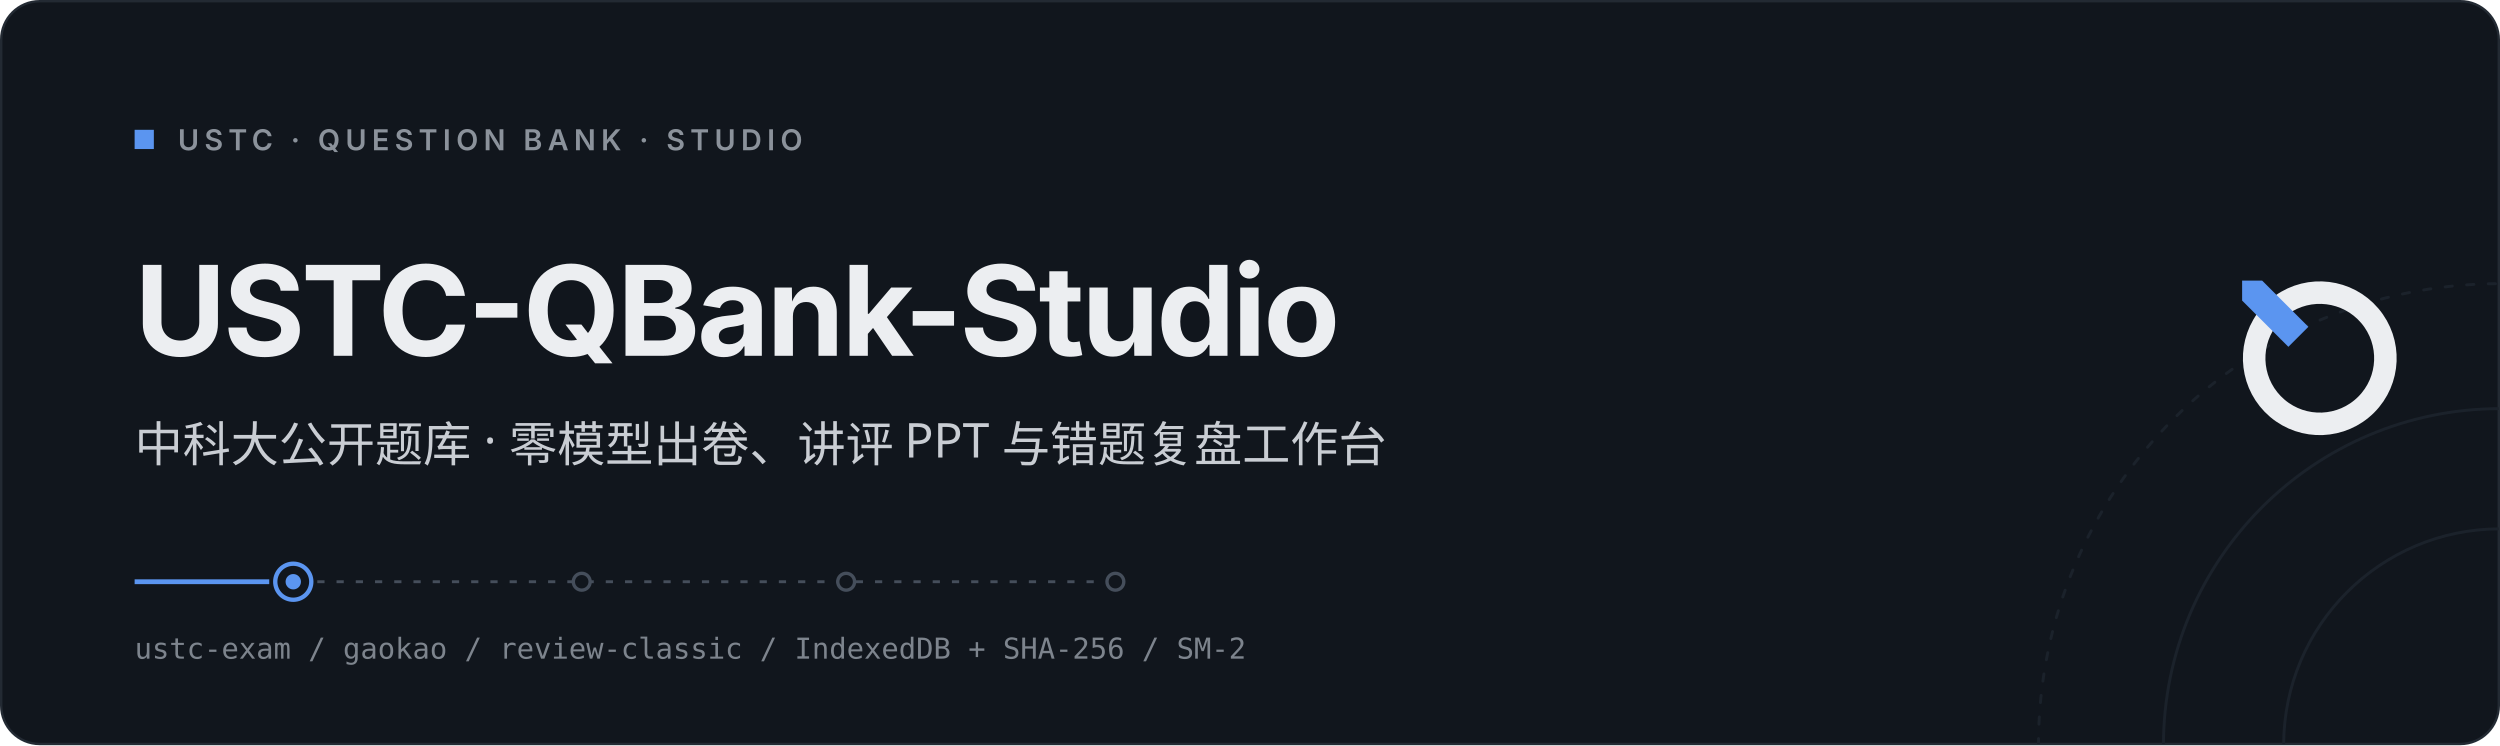
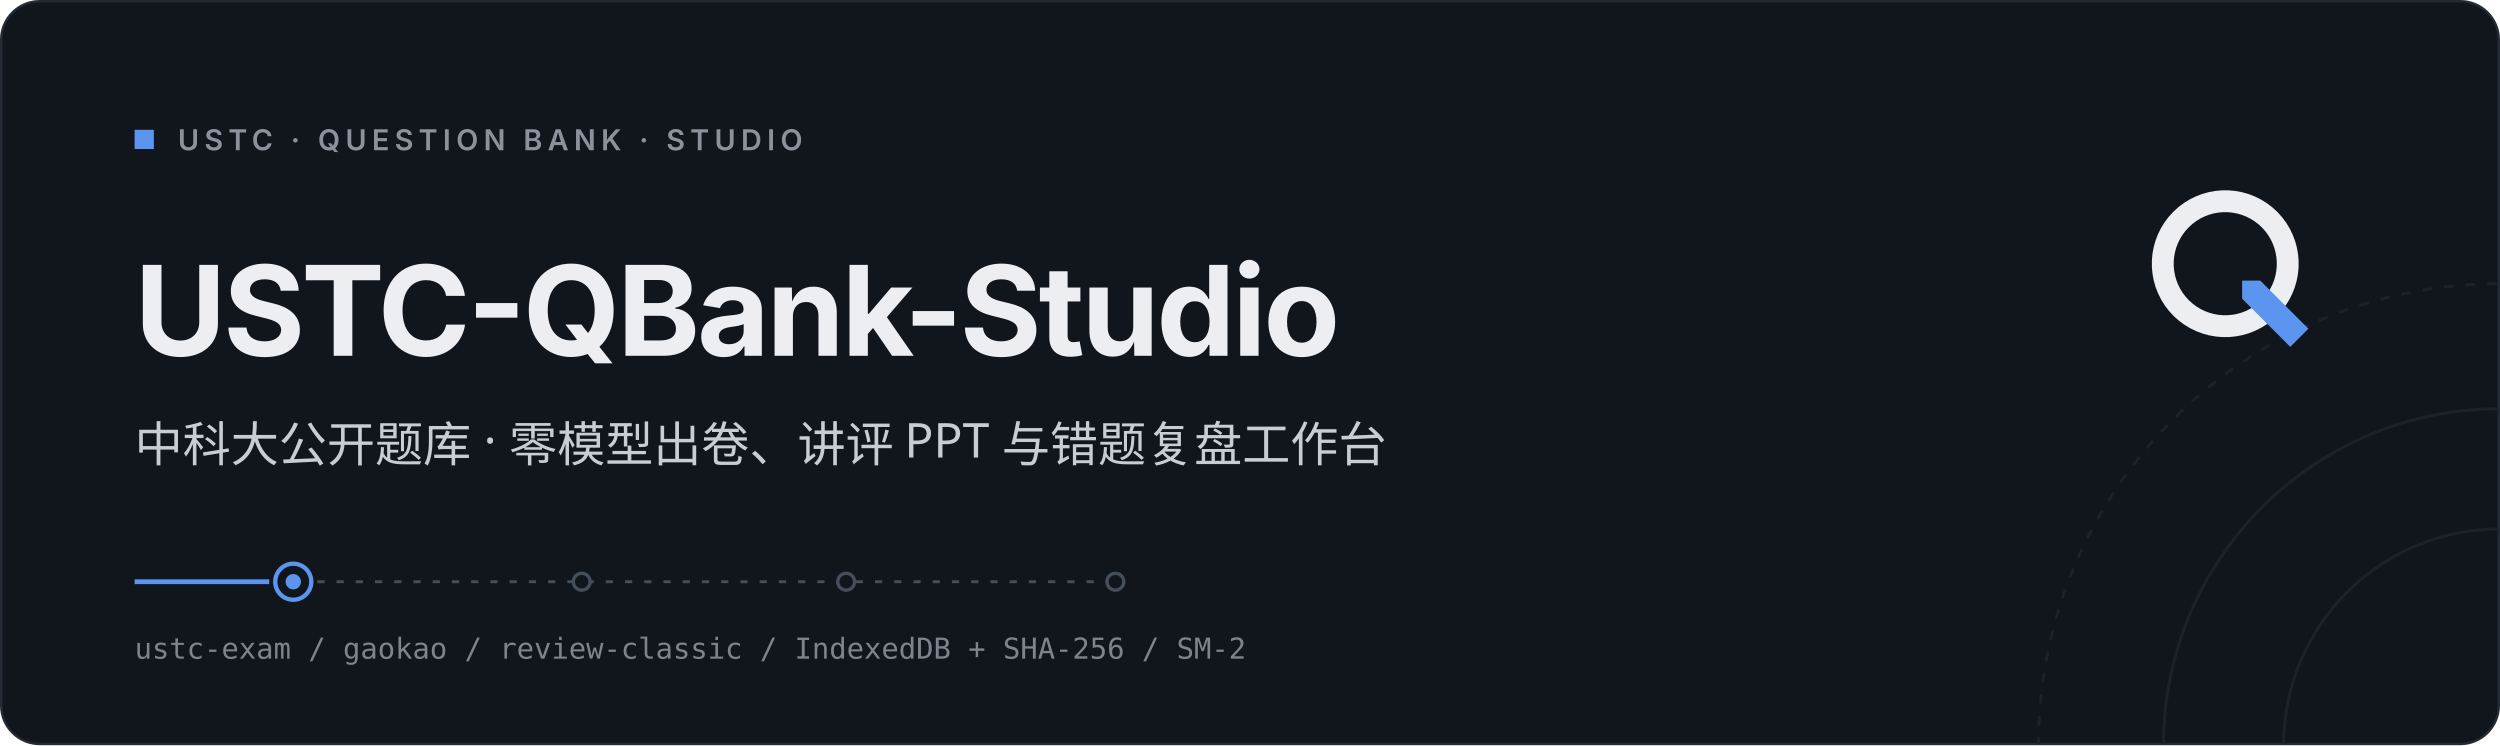
<svg xmlns="http://www.w3.org/2000/svg" viewBox="0 0 1040 310" width="1040" height="310">
  <rect x="0.5" y="0.5" width="1039" height="309" rx="16" fill="#11161D" stroke="#232A33" />
  <clipPath id="card">
    <rect x="0.5" y="0.5" width="1039" height="309" rx="16" />
  </clipPath>
  <g clip-path="url(#card)" fill="none" stroke="#1B222B" stroke-width="1.2">
    <circle cx="1040" cy="310" r="90" />
    <circle cx="1040" cy="310" r="140" />
    <circle cx="1040" cy="310" r="192" stroke-dasharray="3 6" stroke-linecap="round" />
  </g>
  <rect x="56" y="54" width="8" height="8" fill="#5B95F0" />
  <text x="74" y="62.5" font-family="Inter, -apple-system, BlinkMacSystemFont, 'Segoe UI', sans-serif" font-size="12" font-weight="600" letter-spacing="2.2" fill="#8B929B">USTC · QUESTION BANK · STUDIO</text>
  <g transform="translate(888, 72) scale(2.6)">
-     <path d="M23.5 21.1A10.5 10.5 0 1 1 21.1 23.5" stroke="#ECEEF1" stroke-width="3.6" fill="none" stroke-linecap="butt" />
-     <path d="M17.2 17.2L20.4 17.2L27.8 24.6L24.6 27.8L17.2 20.4Z" fill="#5B95F0" />
+     <path d="M20.24 22.69A10 10 0 1 1 22.69 20.24" stroke="#ECEEF1" stroke-width="3.5" fill="none" stroke-linecap="butt" />
+     <path d="M17.2 17.2L20.1 17.2L27.8 24.9L24.9 27.8L17.2 20.1Z" fill="#5B95F0" />
  </g>
  <text x="56" y="148" font-family="Inter, 'Noto Sans SC', -apple-system, BlinkMacSystemFont, sans-serif" font-size="52" font-weight="700" letter-spacing="-1.2" fill="#ECEEF1">USTC-QBank-Studio</text>
  <text x="56" y="192" font-family="'Noto Sans SC', 'PingFang SC', 'Microsoft YaHei', sans-serif" font-size="20" font-weight="500" fill="#C9CDD3">中科大公开题库 · 零模型出卷、讲评 PPT 与错题复盘工作台</text>
  <line x1="56" y1="242" x2="112" y2="242" stroke="#5B95F0" stroke-width="2" />
  <circle cx="122" cy="242" r="7.5" fill="#11161D" stroke="#5B95F0" stroke-width="1.8" />
  <circle cx="122" cy="242" r="3.2" fill="#5B95F0" />
  <line x1="132" y1="242" x2="460" y2="242" stroke="#454E5B" stroke-width="1.2" stroke-dasharray="3 5" />
  <circle cx="242" cy="242" r="3.5" fill="#11161D" stroke="#454E5B" stroke-width="1.4" />
  <circle cx="352" cy="242" r="3.5" fill="#11161D" stroke="#454E5B" stroke-width="1.4" />
  <circle cx="464" cy="242" r="3.5" fill="#11161D" stroke="#454E5B" stroke-width="1.4" />
  <text x="56" y="274" font-family="'JetBrains Mono', ui-monospace, SFMono-Regular, monospace" font-size="12" fill="#7D848D">ustc-exam / gaokao / review-classic / IndexedDB + SHA-256 / SM-2</text>
</svg>
